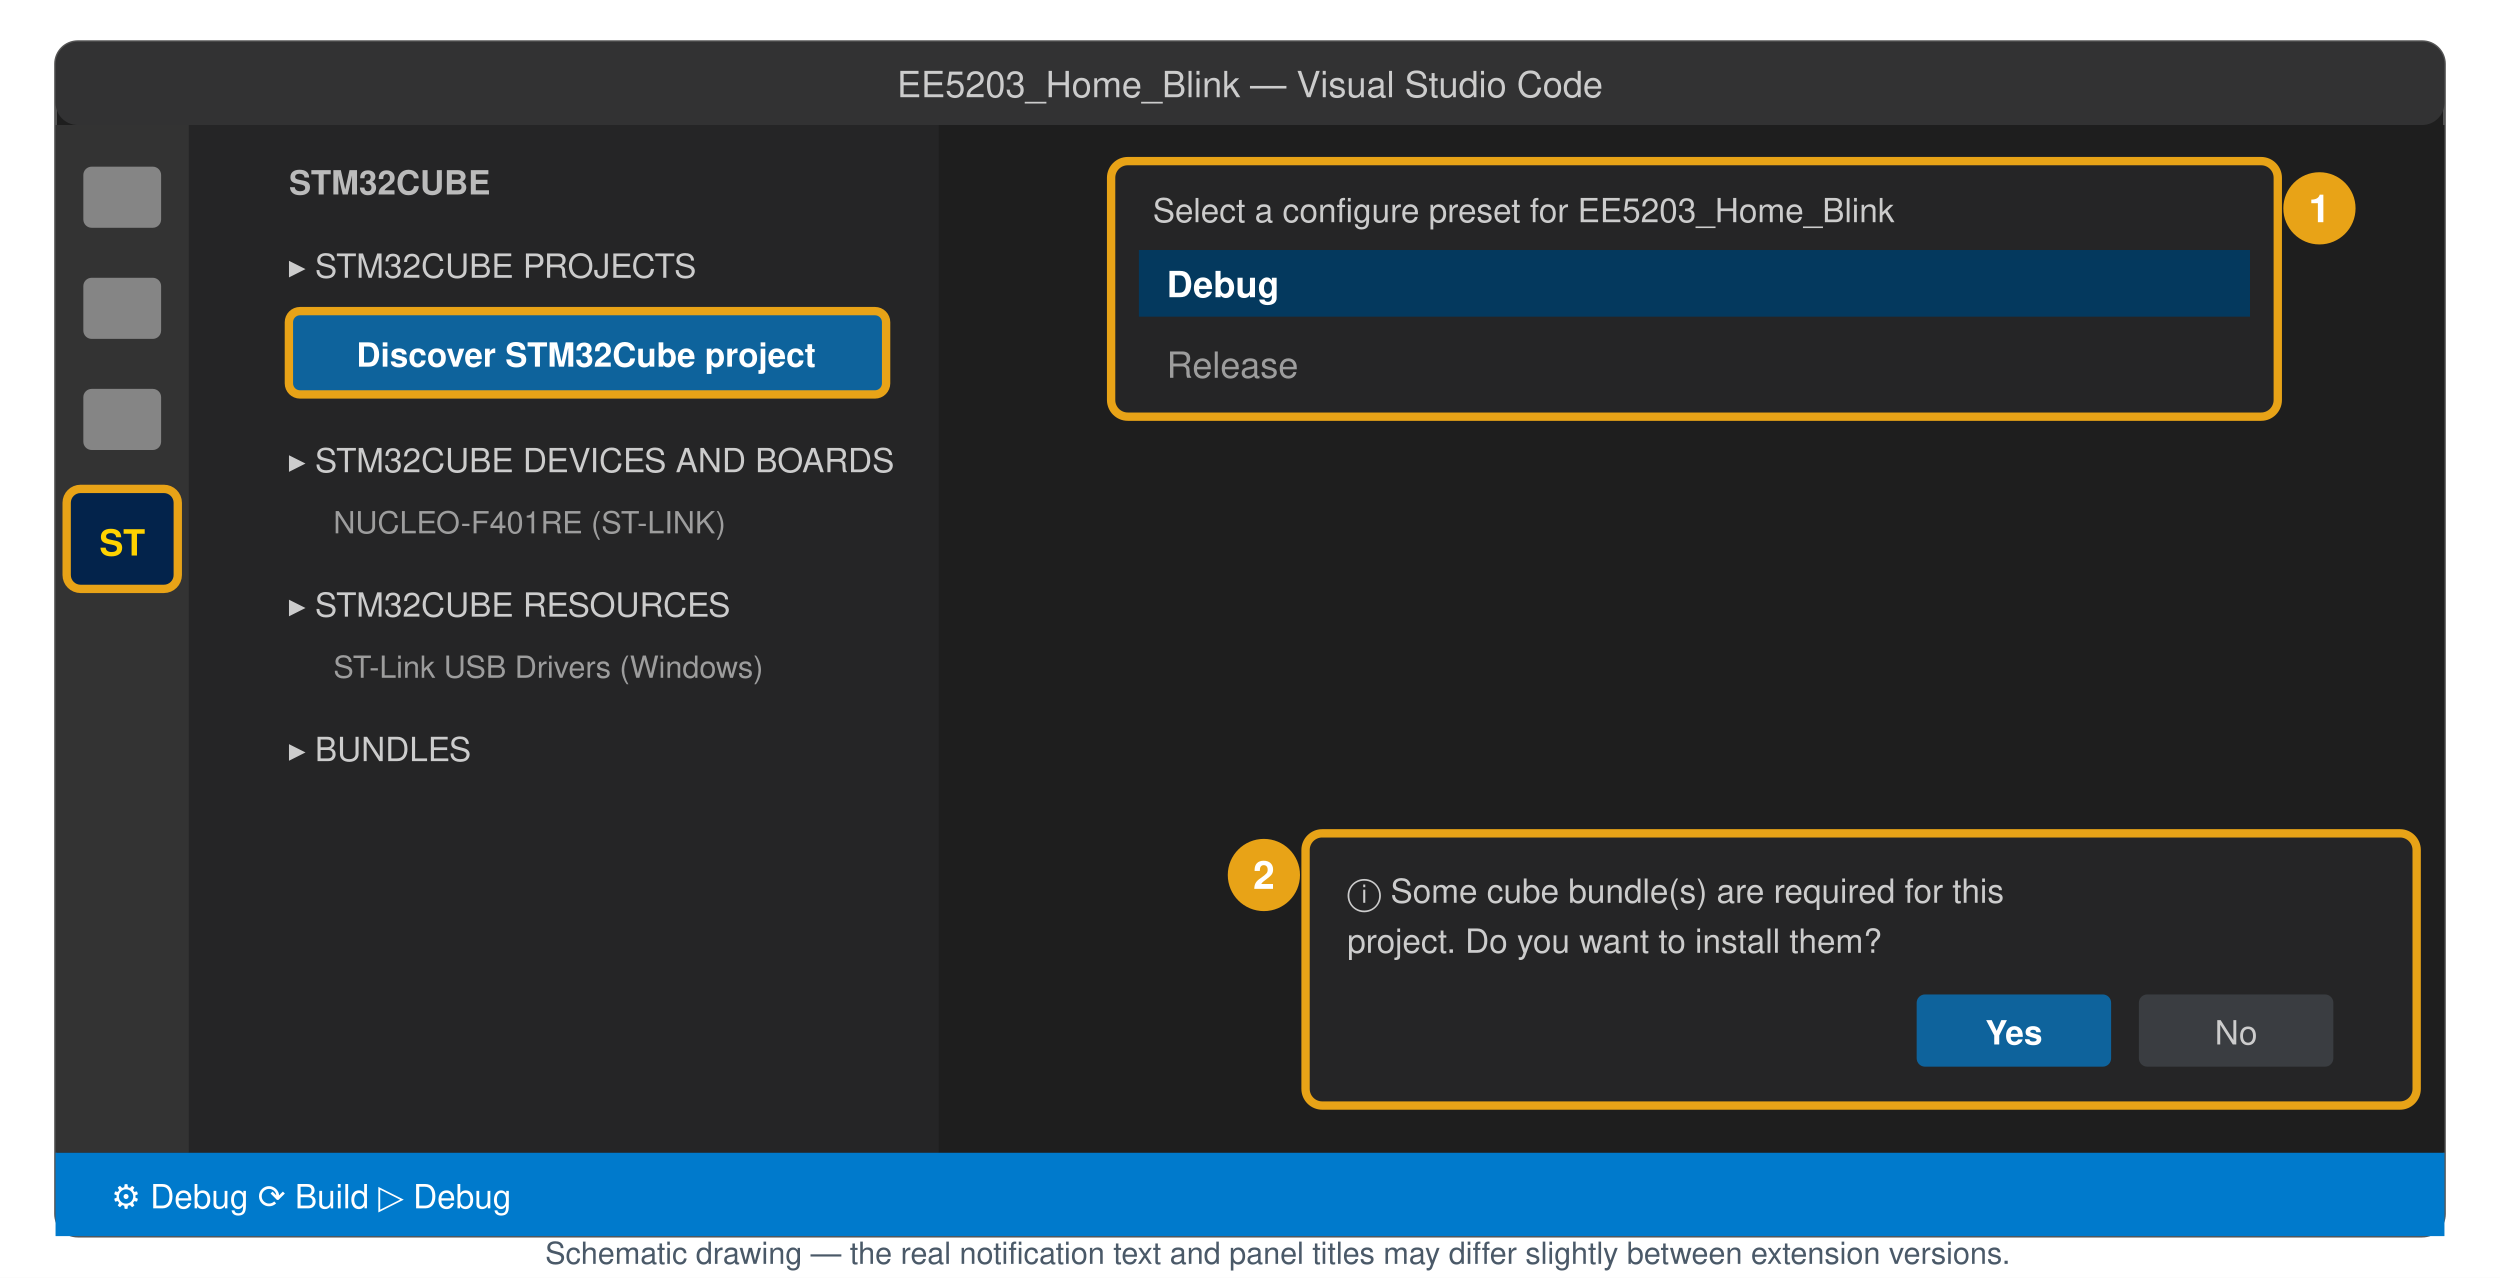
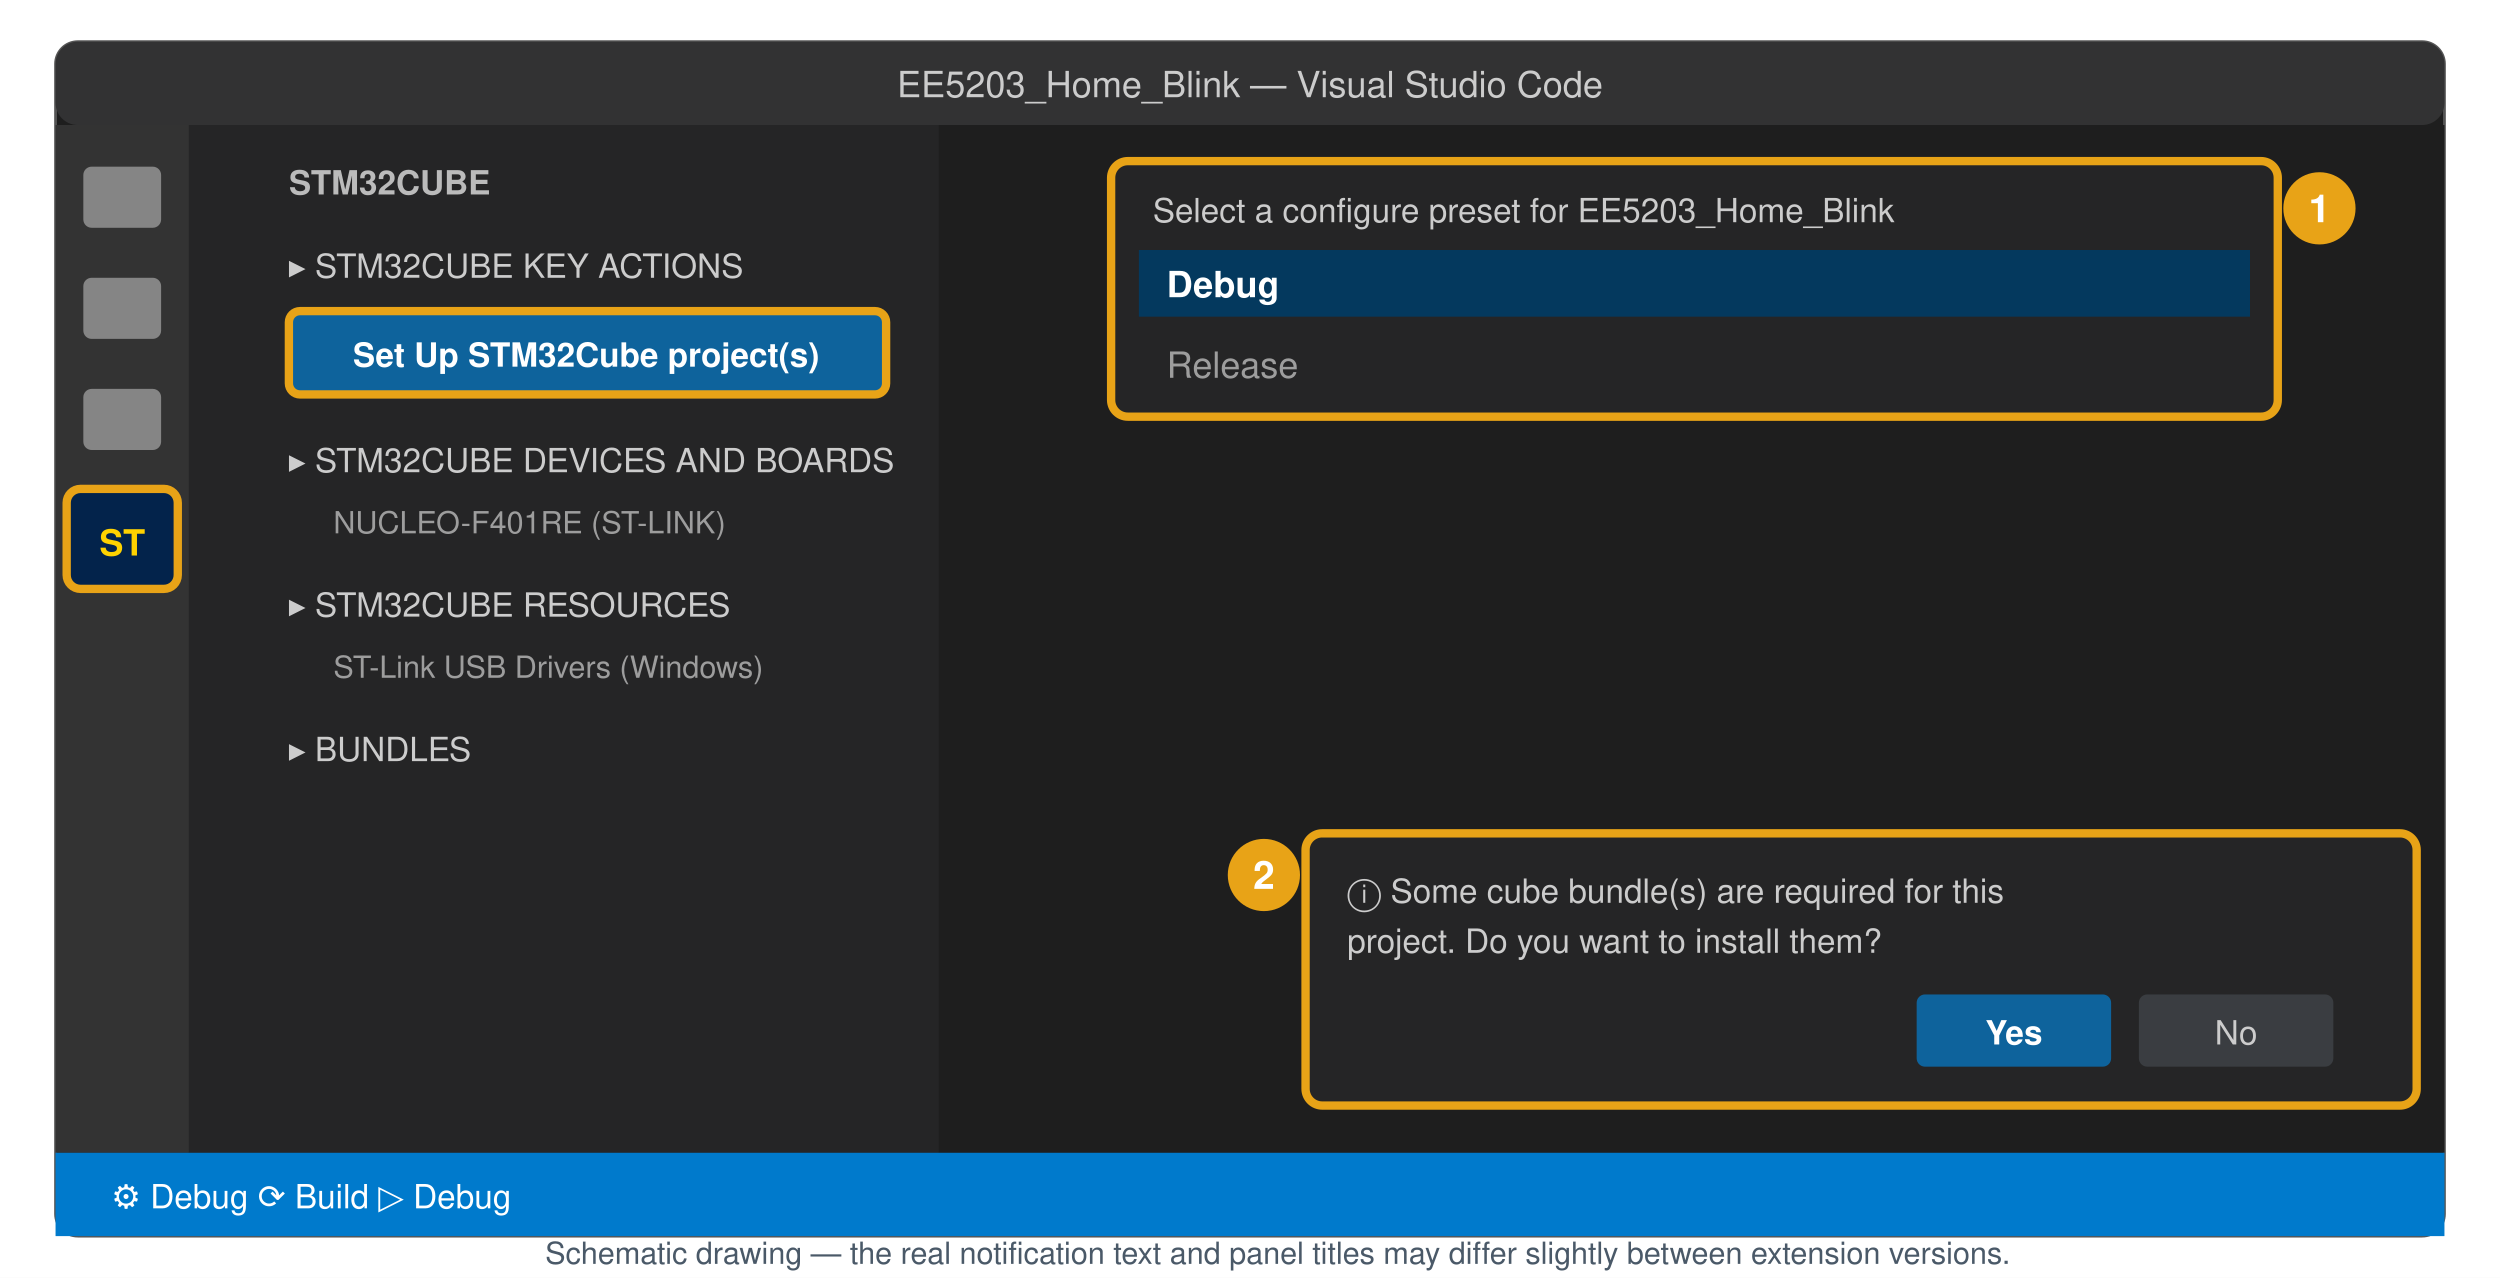
- <svg xmlns="http://www.w3.org/2000/svg" viewBox="0 0 900 460" font-family="Segoe UI, Helvetica, Arial, sans-serif" role="img" aria-label="Schematic of VS Code after opening the project: select the Debug preset, answer Yes to install bundles, and click Discover STM32Cube project in the STM32 panel">
+ <svg xmlns="http://www.w3.org/2000/svg" viewBox="0 0 900 460" font-family="Segoe UI, Helvetica, Arial, sans-serif" role="img" aria-label="Schematic of VS Code after opening the project: select the Debug preset, answer Yes to install bundles, and click Set Up STM32Cube project(s) in the STM32 panel">
  <rect width="900" height="460" fill="#ffffff" />
  <rect x="20" y="15" width="860" height="430" rx="8" fill="#1e1e1e" stroke="#555" />
  <rect x="20" y="15" width="860" height="30" rx="8" fill="#323233" />
  <text x="450" y="35" text-anchor="middle" font-size="13" fill="#cccccc">EE5203_Home_Blink — Visual Studio Code</text>
  <rect x="20" y="45" width="48" height="370" fill="#333333" />
  <rect x="30" y="60" width="28" height="22" rx="3" fill="#858585" />
  <rect x="30" y="100" width="28" height="22" rx="3" fill="#858585" />
  <rect x="30" y="140" width="28" height="22" rx="3" fill="#858585" />
  <rect x="24" y="176" width="40" height="36" rx="5" fill="#03234b" stroke="#e8a317" stroke-width="3" />
  <text x="44" y="200" text-anchor="middle" font-size="13" font-weight="700" fill="#ffd200">ST</text>
  <circle cx="84" cy="194" r="13" fill="#e8a317" />
  <text x="84" y="199" text-anchor="middle" font-size="14" font-weight="700" fill="#fff">3</text>
  <rect x="68" y="45" width="270" height="370" fill="#252526" />
  <text x="104" y="70" font-size="12" font-weight="700" fill="#bbbbbb">STM32CUBE</text>
-   <text x="104" y="100" font-size="12" fill="#cccccc">▸ STM32CUBE PROJECTS</text>
+   <text x="104" y="100" font-size="12" fill="#cccccc">▸ STM32CUBE KEY ACTIONS</text>
  <rect x="104" y="112" width="215" height="30" rx="4" fill="#0e639c" stroke="#e8a317" stroke-width="3" />
-   <text x="211" y="132" text-anchor="middle" font-size="12" font-weight="700" fill="#ffffff">Discover STM32Cube project</text>
+   <text x="211" y="132" text-anchor="middle" font-size="12" font-weight="700" fill="#ffffff">Set Up STM32Cube project(s)</text>
  <text x="104" y="170" font-size="12" fill="#cccccc">▸ STM32CUBE DEVICES AND BOARDS</text>
  <text x="120" y="192" font-size="11" fill="#9d9d9d">NUCLEO-F401RE  (ST-LINK)</text>
  <text x="104" y="222" font-size="12" fill="#cccccc">▸ STM32CUBE RESOURCES</text>
  <text x="120" y="244" font-size="11" fill="#9d9d9d">ST-Link USB Drivers  (Windows)</text>
  <text x="104" y="274" font-size="12" fill="#cccccc">▸ BUNDLES</text>
  <rect x="338" y="45" width="542" height="370" fill="#1e1e1e" />
  <rect x="400" y="58" width="420" height="92" rx="6" fill="#252526" stroke="#e8a317" stroke-width="3" />
  <text x="415" y="80" font-size="12" fill="#cccccc">Select a configure preset for EE5203_Home_Blink</text>
  <rect x="410" y="90" width="400" height="24" fill="#04395e" />
  <text x="420" y="107" font-size="13" font-weight="700" fill="#ffffff">Debug</text>
  <text x="420" y="136" font-size="13" fill="#9d9d9d">Release</text>
  <circle cx="835" cy="75" r="13" fill="#e8a317" />
  <text x="835" y="80" text-anchor="middle" font-size="14" font-weight="700" fill="#fff">1</text>
  <rect x="470" y="300" width="400" height="98" rx="6" fill="#252526" stroke="#e8a317" stroke-width="3" />
  <text x="485" y="325" font-size="12" fill="#cccccc">ⓘ  Some cube bundle(s) are required for this</text>
  <text x="485" y="343" font-size="12" fill="#cccccc">project. Do you want to install them?</text>
  <rect x="690" y="358" width="70" height="26" rx="3" fill="#0e639c" />
  <text x="725" y="376" text-anchor="middle" font-size="12" font-weight="700" fill="#fff">Yes</text>
  <rect x="770" y="358" width="70" height="26" rx="3" fill="#3a3d41" />
  <text x="805" y="376" text-anchor="middle" font-size="12" fill="#ccc">No</text>
  <circle cx="455" cy="315" r="13" fill="#e8a317" />
  <text x="455" y="320" text-anchor="middle" font-size="14" font-weight="700" fill="#fff">2</text>
  <rect x="20" y="415" width="860" height="30" fill="#007acc" />
  <text x="40" y="435" font-size="12" fill="#ffffff">⚙ Debug   ⟳ Build   ▷ Debug</text>
  <text x="460" y="455" text-anchor="middle" font-size="11" fill="#4a5968">Schematic drawing — the real notification text and panel titles may differ slightly between extension versions.</text>
</svg>
